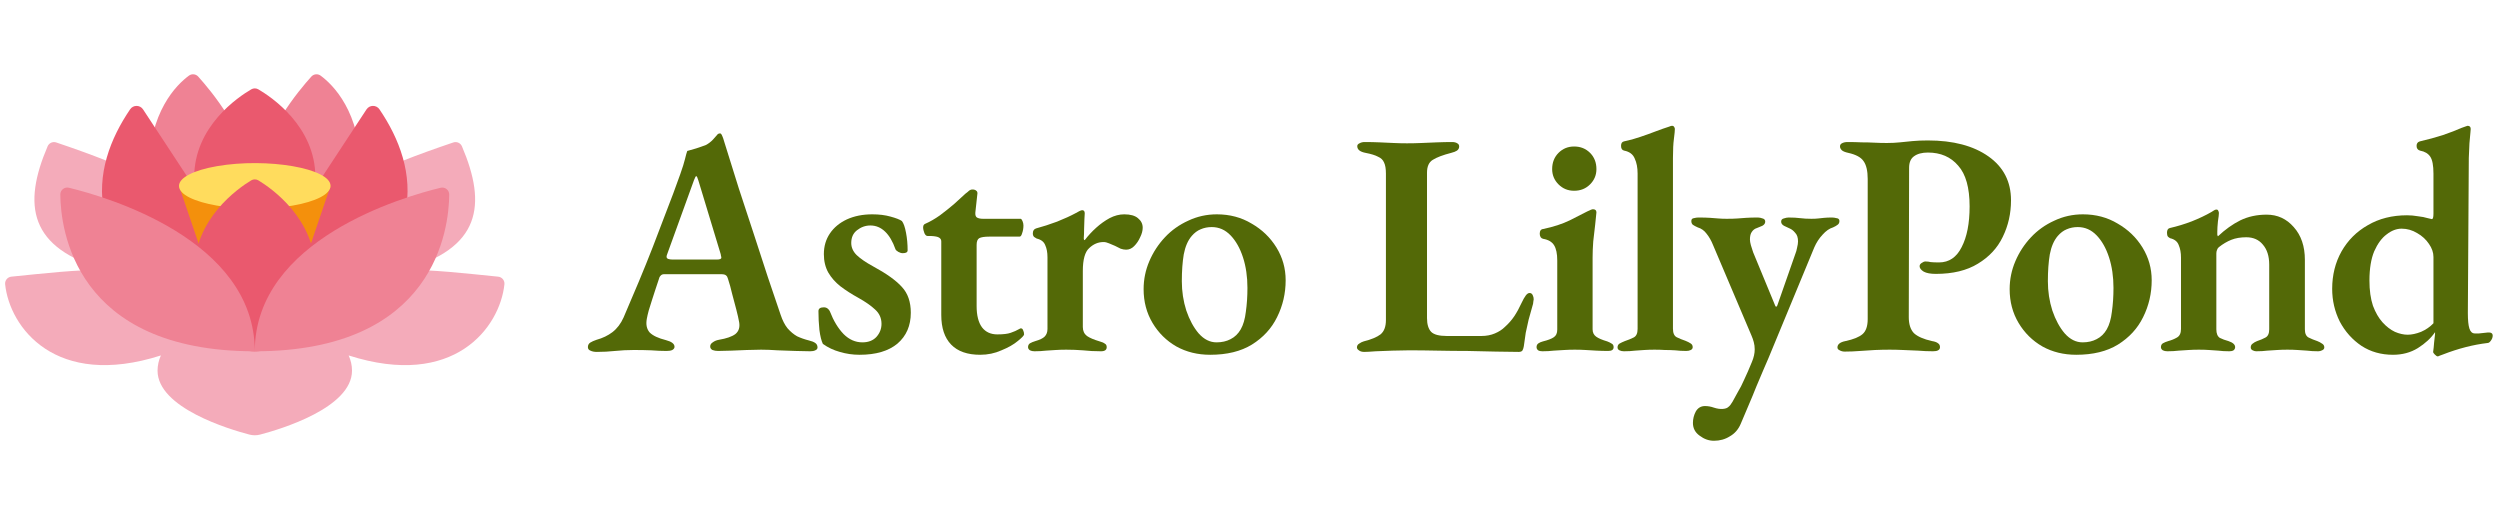
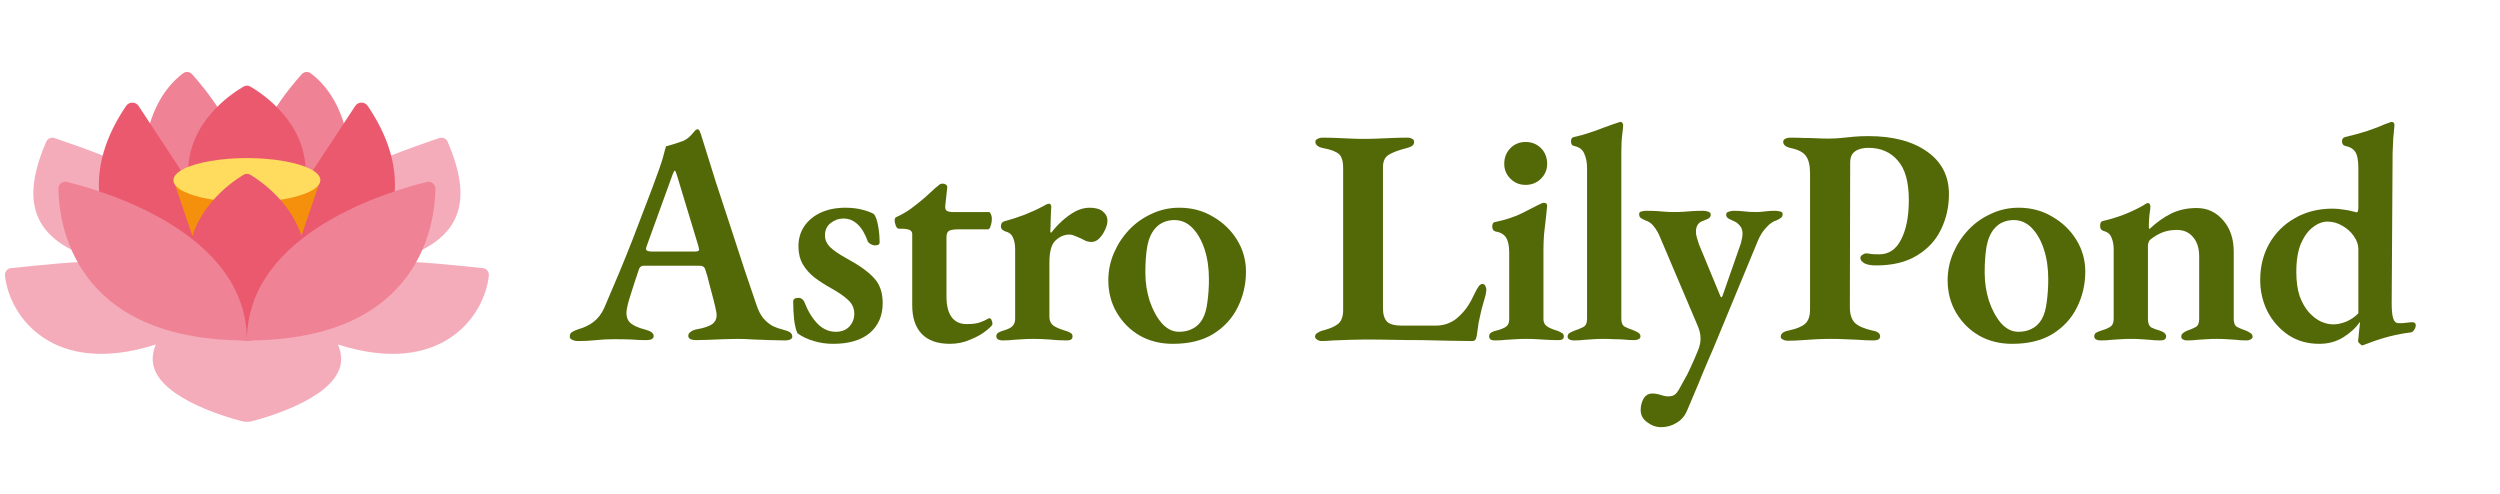
- <svg xmlns="http://www.w3.org/2000/svg" width="314" height="64" viewBox="0 0 314 64" fill="none">
+ <svg xmlns="http://www.w3.org/2000/svg" width="324" height="64" viewBox="0 0 324 64" fill="none">
  <path d="M27.244 33.868C22.513 33.868 18.678 28.918 18.678 21.546C18.678 14.011 22.229 10.604 23.731 9.499C24.091 9.234 24.594 9.286 24.894 9.618C26.449 11.343 31.049 16.835 31.049 21.443C31.049 28.817 31.97 33.868 27.244 33.868ZM36.756 33.868C41.487 33.868 45.322 28.918 45.322 21.546C45.322 14.011 41.771 10.604 40.269 9.499C39.908 9.234 39.406 9.286 39.105 9.618C37.551 11.343 32.951 16.835 32.951 21.443C32.951 28.817 32.03 33.868 36.756 33.868Z" fill="#EF8294" />
  <path d="M32 35.719C22.981 26.559 26.205 24.356 7.063 17.892C6.632 17.746 6.161 17.956 5.981 18.374C2.834 25.729 3.593 31.212 13.31 33.89C9.575 33.866 5.647 34.325 1.425 34.748C0.944 34.797 0.594 35.227 0.645 35.708C1.212 41.114 6.955 48.881 20.209 44.642C19.935 45.242 19.792 45.893 19.788 46.552C19.788 51.233 28.797 53.921 31.337 54.586C31.772 54.698 32.228 54.698 32.663 54.586C35.203 53.921 44.212 51.233 44.212 46.552C44.212 45.877 44.057 45.242 43.792 44.644C57.043 48.883 62.786 41.116 63.355 35.71C63.406 35.229 63.056 34.799 62.575 34.75C58.353 34.326 54.426 33.866 50.69 33.892C60.407 31.214 61.164 25.731 58.019 18.376C57.839 17.957 57.368 17.747 56.937 17.892C37.795 24.354 41.019 26.559 32 35.719Z" fill="#F4ABBA" />
  <path d="M47.658 13.728C47.266 13.152 46.416 13.159 46.033 13.74L40.348 22.395L39.605 22.393C39.605 22.353 39.613 22.317 39.613 22.277C39.613 15.862 34.062 12.162 32.441 11.218C32.17 11.061 31.835 11.061 31.564 11.218C29.943 12.162 24.389 15.862 24.389 22.277C24.389 22.317 24.397 22.353 24.397 22.393L23.654 22.395L17.967 13.74C17.584 13.159 16.733 13.154 16.343 13.73C13.87 17.369 12.089 21.882 13.098 26.765C15.013 36.052 23.331 40.624 32.004 38.574C40.671 40.624 48.989 36.053 50.904 26.765C51.911 21.881 50.13 17.367 47.658 13.728Z" fill="#EA596E" />
  <path d="M27.014 36.669L22.483 23.348H41.517L36.986 36.669H27.014Z" fill="#F4900C" />
  <path d="M22.483 23.348C22.474 25.545 30.398 26.921 36.747 25.825C39.702 25.315 41.521 24.37 41.517 23.348C41.527 21.151 33.602 19.774 27.253 20.87C24.298 21.38 22.479 22.325 22.483 23.348Z" fill="#FFDC5D" />
  <path d="M32.002 44.124C27.796 44.124 24.387 40.096 24.387 34.096C24.387 27.472 29.912 23.643 31.55 22.655C31.828 22.488 32.176 22.488 32.454 22.655C34.09 23.644 39.613 27.472 39.613 34.098C39.613 40.096 36.205 44.124 32.002 44.124Z" fill="#EA596E" />
  <path d="M56.424 24.438C56.425 23.872 55.899 23.453 55.348 23.581C50.69 24.705 32.061 30.071 32.002 44.058C31.941 30.071 13.312 24.705 8.654 23.581C8.101 23.446 7.569 23.869 7.576 24.438C7.613 28.714 9.319 44.12 31.996 44.124H32.004C54.681 44.12 56.387 28.714 56.424 24.438Z" fill="#EF8294" />
  <path d="M306.162 44.76C306.082 44.76 305.962 44.68 305.802 44.52C305.669 44.387 305.602 44.28 305.602 44.2C305.655 43.827 305.695 43.44 305.722 43.04C305.775 42.613 305.815 42.253 305.842 41.96V41.72C305.335 42.467 304.615 43.133 303.682 43.72C302.775 44.28 301.735 44.56 300.562 44.56C299.069 44.56 297.749 44.187 296.602 43.44C295.455 42.667 294.549 41.653 293.882 40.4C293.242 39.12 292.922 37.747 292.922 36.28C292.922 34.547 293.309 32.987 294.082 31.6C294.882 30.187 295.989 29.08 297.402 28.28C298.815 27.453 300.455 27.04 302.322 27.04C302.775 27.04 303.229 27.08 303.682 27.16C304.162 27.213 304.575 27.293 304.922 27.4C305.242 27.48 305.415 27.52 305.442 27.52C305.575 27.52 305.642 27.293 305.642 26.84V21.8C305.642 20.787 305.509 20.08 305.242 19.68C304.975 19.28 304.549 19.027 303.962 18.92C303.669 18.84 303.522 18.64 303.522 18.32C303.522 18.027 303.655 17.84 303.922 17.76C304.962 17.52 305.935 17.253 306.842 16.96C307.775 16.64 308.535 16.347 309.122 16.08C309.389 15.973 309.575 15.907 309.682 15.88C309.815 15.827 309.895 15.8 309.922 15.8C310.189 15.8 310.322 15.933 310.322 16.2C310.322 16.2 310.309 16.36 310.282 16.68C310.255 17 310.215 17.44 310.162 18C310.135 18.533 310.109 19.147 310.082 19.84L309.962 39.32C309.962 40.227 310.029 40.88 310.162 41.28C310.295 41.68 310.522 41.88 310.842 41.88C310.975 41.88 311.149 41.88 311.362 41.88C311.575 41.853 311.949 41.813 312.482 41.76C312.882 41.733 313.082 41.867 313.082 42.16C313.082 42.373 313.002 42.587 312.842 42.8C312.709 42.987 312.575 43.08 312.442 43.08C311.535 43.187 310.615 43.36 309.682 43.6C308.749 43.84 307.802 44.147 306.842 44.52C306.655 44.6 306.509 44.653 306.402 44.68C306.322 44.733 306.242 44.76 306.162 44.76ZM302.402 42.04C302.909 42.04 303.469 41.92 304.082 41.68C304.695 41.413 305.215 41.053 305.642 40.6V32.28C305.642 31.72 305.455 31.173 305.082 30.64C304.709 30.08 304.215 29.627 303.602 29.28C302.989 28.907 302.335 28.72 301.642 28.72C301.002 28.72 300.375 28.96 299.762 29.44C299.149 29.893 298.629 30.6 298.202 31.56C297.802 32.52 297.602 33.747 297.602 35.24C297.602 36.467 297.749 37.52 298.042 38.4C298.362 39.253 298.762 39.947 299.242 40.48C299.722 41.013 300.242 41.413 300.802 41.68C301.362 41.92 301.895 42.04 302.402 42.04Z" fill="#536907" />
  <path d="M272.213 44.12C271.999 44.12 271.813 44.08 271.653 44C271.493 43.893 271.413 43.76 271.413 43.6C271.413 43.387 271.493 43.227 271.653 43.12C271.839 43.013 272.066 42.92 272.333 42.84C272.733 42.733 273.093 42.587 273.413 42.4C273.76 42.213 273.933 41.853 273.933 41.32V32.36C273.933 31.747 273.839 31.227 273.653 30.8C273.493 30.347 273.133 30.053 272.573 29.92C272.466 29.867 272.373 29.8 272.293 29.72C272.213 29.613 272.173 29.453 272.173 29.24C272.173 28.893 272.293 28.693 272.533 28.64C273.466 28.427 274.386 28.147 275.293 27.8C276.226 27.427 277.04 27.04 277.733 26.64C277.84 26.587 277.946 26.52 278.053 26.44C278.16 26.36 278.266 26.32 278.373 26.32C278.506 26.32 278.586 26.373 278.613 26.48C278.666 26.56 278.693 26.653 278.693 26.76C278.693 26.947 278.653 27.293 278.573 27.8C278.519 28.307 278.493 28.747 278.493 29.12C278.493 29.227 278.493 29.347 278.493 29.48C278.52 29.587 278.546 29.653 278.573 29.68C279.479 28.827 280.413 28.16 281.373 27.68C282.359 27.2 283.466 26.96 284.693 26.96C286.053 26.96 287.186 27.48 288.093 28.52C289.026 29.56 289.493 30.933 289.493 32.64V41.36C289.493 41.893 289.653 42.24 289.973 42.4C290.293 42.56 290.653 42.707 291.053 42.84C291.266 42.92 291.466 43.027 291.653 43.16C291.839 43.267 291.933 43.427 291.933 43.64C291.933 43.8 291.839 43.92 291.653 44C291.493 44.08 291.333 44.12 291.173 44.12C290.64 44.12 290.173 44.093 289.773 44.04C289.373 44.013 288.973 43.987 288.573 43.96C288.2 43.933 287.773 43.92 287.293 43.92C286.839 43.92 286.413 43.933 286.013 43.96C285.613 43.987 285.2 44.013 284.773 44.04C284.373 44.093 283.906 44.12 283.373 44.12C283.24 44.12 283.093 44.08 282.933 44C282.773 43.92 282.693 43.8 282.693 43.64C282.693 43.427 282.773 43.267 282.933 43.16C283.093 43.027 283.28 42.92 283.493 42.84C283.893 42.707 284.24 42.56 284.533 42.4C284.853 42.24 285.013 41.893 285.013 41.36V33.24C285.013 32.173 284.746 31.333 284.213 30.72C283.706 30.107 283.013 29.8 282.133 29.8C281.413 29.8 280.786 29.907 280.253 30.12C279.72 30.333 279.2 30.64 278.693 31.04C278.586 31.12 278.506 31.24 278.453 31.4C278.4 31.533 278.373 31.68 278.373 31.84V41.36C278.373 41.893 278.52 42.253 278.813 42.44C279.133 42.6 279.493 42.733 279.893 42.84C280.453 43.027 280.733 43.28 280.733 43.6C280.733 43.76 280.666 43.893 280.533 44C280.4 44.08 280.226 44.12 280.013 44.12C279.479 44.12 279.013 44.093 278.613 44.04C278.213 44.013 277.826 43.987 277.453 43.96C277.08 43.933 276.653 43.92 276.173 43.92C275.72 43.92 275.293 43.933 274.893 43.96C274.493 43.987 274.079 44.013 273.653 44.04C273.226 44.093 272.746 44.12 272.213 44.12Z" fill="#536907" />
  <path d="M260.773 44.56C259.2 44.56 257.786 44.213 256.533 43.52C255.28 42.8 254.28 41.813 253.533 40.56C252.786 39.307 252.413 37.893 252.413 36.32C252.413 35.093 252.653 33.92 253.133 32.8C253.613 31.68 254.266 30.68 255.093 29.8C255.92 28.92 256.893 28.227 258.013 27.72C259.133 27.187 260.333 26.92 261.613 26.92C263.24 26.92 264.693 27.307 265.973 28.08C267.28 28.827 268.32 29.827 269.093 31.08C269.866 32.333 270.253 33.707 270.253 35.2C270.253 36.853 269.893 38.4 269.173 39.84C268.48 41.253 267.426 42.4 266.013 43.28C264.626 44.133 262.88 44.56 260.773 44.56ZM261.573 43C262.24 43 262.826 42.867 263.333 42.6C263.866 42.333 264.293 41.92 264.613 41.36C264.933 40.8 265.146 40.067 265.253 39.16C265.386 38.227 265.453 37.227 265.453 36.16C265.453 34.747 265.266 33.467 264.893 32.32C264.52 31.173 264 30.253 263.333 29.56C262.666 28.867 261.88 28.52 260.973 28.52C260.466 28.52 260 28.613 259.573 28.8C259.173 28.96 258.8 29.24 258.453 29.64C257.973 30.2 257.64 30.973 257.453 31.96C257.293 32.92 257.213 34.04 257.213 35.32C257.213 36.6 257.4 37.827 257.773 39C258.173 40.173 258.693 41.133 259.333 41.88C260 42.627 260.746 43 261.573 43Z" fill="#536907" />
  <path d="M231.703 44.16C231.463 44.16 231.25 44.107 231.063 44C230.877 43.92 230.783 43.8 230.783 43.64C230.783 43.24 231.117 42.973 231.783 42.84C232.797 42.627 233.517 42.333 233.943 41.96C234.37 41.587 234.583 40.96 234.583 40.08V22.48C234.583 21.467 234.41 20.72 234.063 20.24C233.743 19.76 233.103 19.413 232.143 19.2C231.77 19.12 231.503 19.013 231.343 18.88C231.183 18.72 231.103 18.56 231.103 18.4C231.103 18.213 231.183 18.08 231.343 18C231.53 17.893 231.77 17.84 232.063 17.84C232.703 17.84 233.29 17.853 233.823 17.88C234.383 17.88 234.917 17.893 235.423 17.92C235.93 17.947 236.45 17.96 236.983 17.96C237.57 17.96 238.117 17.933 238.623 17.88C239.157 17.827 239.69 17.773 240.223 17.72C240.783 17.667 241.423 17.64 242.143 17.64C245.317 17.64 247.85 18.307 249.743 19.64C251.637 20.973 252.583 22.813 252.583 25.16C252.583 26.813 252.237 28.347 251.543 29.76C250.877 31.147 249.837 32.267 248.423 33.12C247.037 33.973 245.277 34.4 243.143 34.4C242.477 34.4 241.97 34.307 241.623 34.12C241.277 33.907 241.103 33.68 241.103 33.44C241.103 33.28 241.183 33.147 241.343 33.04C241.53 32.907 241.69 32.84 241.823 32.84C242.063 32.84 242.29 32.867 242.503 32.92C242.743 32.947 243.09 32.96 243.543 32.96C244.797 32.96 245.743 32.32 246.383 31.04C247.05 29.76 247.383 28.053 247.383 25.92C247.383 23.573 246.903 21.867 245.943 20.8C245.01 19.707 243.743 19.16 242.143 19.16C241.397 19.16 240.81 19.32 240.383 19.64C239.983 19.933 239.783 20.413 239.783 21.08L239.743 39.84C239.743 40.72 239.957 41.387 240.383 41.84C240.837 42.267 241.597 42.6 242.663 42.84C243.01 42.893 243.263 42.987 243.423 43.12C243.583 43.227 243.663 43.387 243.663 43.6C243.663 43.787 243.583 43.92 243.423 44C243.29 44.08 243.077 44.12 242.783 44.12C242.17 44.12 241.543 44.093 240.903 44.04C240.263 44.013 239.637 43.987 239.023 43.96C238.437 43.933 237.877 43.92 237.343 43.92C236.757 43.92 236.143 43.933 235.503 43.96C234.89 43.987 234.263 44.027 233.623 44.08C232.983 44.133 232.343 44.16 231.703 44.16Z" fill="#536907" />
  <path d="M215.272 55.36C214.632 55.36 214.032 55.147 213.472 54.72C212.912 54.32 212.632 53.787 212.632 53.12C212.632 52.613 212.752 52.133 212.992 51.68C213.258 51.227 213.645 51 214.152 51C214.525 51 214.898 51.067 215.272 51.2C215.672 51.333 216.045 51.387 216.392 51.36C216.712 51.333 216.938 51.253 217.072 51.12C217.232 51.013 217.405 50.8 217.592 50.48C217.805 50.107 218.032 49.693 218.272 49.24C218.538 48.813 218.805 48.293 219.072 47.68C219.365 47.067 219.685 46.333 220.032 45.48C220.272 44.92 220.392 44.387 220.392 43.88C220.392 43.56 220.352 43.253 220.272 42.96C220.192 42.667 220.098 42.4 219.992 42.16L215.152 30.76C214.938 30.227 214.672 29.76 214.352 29.36C214.058 28.96 213.685 28.693 213.232 28.56C212.992 28.453 212.792 28.347 212.632 28.24C212.498 28.133 212.432 27.973 212.432 27.76C212.432 27.547 212.538 27.427 212.752 27.4C212.965 27.347 213.152 27.32 213.312 27.32C213.925 27.32 214.418 27.333 214.792 27.36C215.165 27.387 215.512 27.413 215.832 27.44C216.152 27.467 216.498 27.48 216.872 27.48C217.432 27.48 217.885 27.467 218.232 27.44C218.578 27.413 218.938 27.387 219.312 27.36C219.712 27.333 220.205 27.32 220.792 27.32C220.978 27.32 221.178 27.36 221.392 27.44C221.605 27.493 221.712 27.627 221.712 27.84C221.712 28.053 221.592 28.227 221.352 28.36C221.112 28.467 220.885 28.56 220.672 28.64C220.405 28.72 220.192 28.88 220.032 29.12C219.872 29.333 219.792 29.653 219.792 30.08C219.792 30.267 219.832 30.507 219.912 30.8C219.992 31.067 220.085 31.36 220.192 31.68L222.952 38.36C222.978 38.467 223.032 38.52 223.112 38.52C223.138 38.52 223.178 38.467 223.232 38.36L225.512 31.84C225.592 31.653 225.658 31.413 225.712 31.12C225.792 30.8 225.832 30.533 225.832 30.32C225.832 29.84 225.712 29.48 225.472 29.24C225.258 28.973 225.018 28.787 224.752 28.68C224.538 28.573 224.312 28.467 224.072 28.36C223.832 28.227 223.712 28.053 223.712 27.84C223.712 27.627 223.818 27.493 224.032 27.44C224.272 27.36 224.472 27.32 224.632 27.32C225.218 27.32 225.712 27.347 226.112 27.4C226.512 27.453 226.978 27.48 227.512 27.48C227.858 27.48 228.138 27.467 228.352 27.44C228.592 27.413 228.845 27.387 229.112 27.36C229.378 27.333 229.712 27.32 230.112 27.32C230.272 27.32 230.458 27.347 230.672 27.4C230.912 27.427 231.032 27.547 231.032 27.76C231.032 27.973 230.952 28.133 230.792 28.24C230.658 28.347 230.472 28.453 230.232 28.56C229.778 28.693 229.338 29 228.912 29.48C228.485 29.933 228.138 30.467 227.872 31.08L222.112 45C221.952 45.373 221.738 45.867 221.472 46.48C221.205 47.12 220.912 47.813 220.592 48.56C220.298 49.307 219.978 50.08 219.632 50.88C219.285 51.68 218.952 52.467 218.632 53.24C218.338 53.933 217.885 54.453 217.272 54.8C216.685 55.173 216.018 55.36 215.272 55.36Z" fill="#536907" />
  <path d="M203.963 44.12C203.75 44.12 203.563 44.08 203.403 44C203.243 43.92 203.163 43.8 203.163 43.64C203.163 43.427 203.243 43.267 203.403 43.16C203.59 43.053 203.816 42.947 204.083 42.84C204.483 42.707 204.843 42.56 205.163 42.4C205.51 42.24 205.683 41.88 205.683 41.32V21.8C205.683 21.053 205.563 20.427 205.323 19.92C205.11 19.387 204.67 19.053 204.003 18.92C203.736 18.867 203.603 18.667 203.603 18.32C203.603 18 203.723 17.813 203.963 17.76C204.63 17.627 205.31 17.44 206.003 17.2C206.723 16.96 207.39 16.72 208.003 16.48C208.643 16.24 209.176 16.053 209.603 15.92C209.79 15.84 209.923 15.8 210.003 15.8C210.136 15.8 210.23 15.853 210.283 15.96C210.336 16.04 210.363 16.12 210.363 16.2C210.363 16.413 210.323 16.827 210.243 17.44C210.163 18.027 210.123 18.827 210.123 19.84V41.28C210.123 41.84 210.283 42.2 210.603 42.36C210.923 42.52 211.283 42.667 211.683 42.8C211.95 42.907 212.163 43.013 212.323 43.12C212.51 43.227 212.603 43.387 212.603 43.6C212.603 43.76 212.523 43.88 212.363 43.96C212.203 44.04 212.016 44.08 211.803 44.08C211.296 44.08 210.83 44.053 210.403 44C209.976 43.973 209.55 43.96 209.123 43.96C208.723 43.933 208.283 43.92 207.803 43.92C207.35 43.92 206.923 43.933 206.523 43.96C206.15 43.987 205.763 44.013 205.363 44.04C204.963 44.093 204.496 44.12 203.963 44.12Z" fill="#536907" />
  <path d="M193.711 44.12C193.498 44.12 193.324 44.08 193.191 44C193.058 43.893 192.991 43.76 192.991 43.6C192.991 43.387 193.071 43.227 193.231 43.12C193.391 43.013 193.578 42.933 193.791 42.88C194.431 42.72 194.884 42.547 195.151 42.36C195.444 42.173 195.591 41.853 195.591 41.4V32.72C195.591 31.867 195.458 31.227 195.191 30.8C194.924 30.373 194.471 30.107 193.831 30C193.698 29.973 193.591 29.907 193.511 29.8C193.431 29.667 193.391 29.52 193.391 29.36C193.391 28.987 193.538 28.787 193.831 28.76C195.111 28.493 196.218 28.133 197.151 27.68C198.111 27.2 198.844 26.827 199.351 26.56C199.724 26.373 199.964 26.28 200.071 26.28C200.364 26.28 200.511 26.413 200.511 26.68C200.484 27.053 200.431 27.573 200.351 28.24C200.271 28.88 200.191 29.573 200.111 30.32C200.058 31.04 200.031 31.72 200.031 32.36V41.36C200.031 41.76 200.178 42.067 200.471 42.28C200.764 42.493 201.231 42.693 201.871 42.88C202.084 42.96 202.271 43.053 202.431 43.16C202.591 43.24 202.671 43.387 202.671 43.6C202.671 43.92 202.444 44.08 201.991 44.08C201.484 44.08 200.991 44.067 200.511 44.04C200.058 44.013 199.604 43.987 199.151 43.96C198.724 43.933 198.271 43.92 197.791 43.92C197.338 43.92 196.898 43.933 196.471 43.96C196.044 43.987 195.604 44.013 195.151 44.04C194.724 44.093 194.244 44.12 193.711 44.12ZM197.711 23.96C196.938 23.96 196.284 23.693 195.751 23.16C195.218 22.627 194.951 21.987 194.951 21.24C194.951 20.413 195.218 19.733 195.751 19.2C196.284 18.667 196.938 18.4 197.711 18.4C198.511 18.4 199.178 18.667 199.711 19.2C200.244 19.733 200.511 20.413 200.511 21.24C200.511 21.987 200.244 22.627 199.711 23.16C199.178 23.693 198.511 23.96 197.711 23.96Z" fill="#536907" />
  <path d="M171.352 44.2C171.059 44.2 170.833 44.133 170.673 44C170.513 43.893 170.432 43.773 170.432 43.64C170.432 43.427 170.526 43.267 170.712 43.16C170.899 43.027 171.086 42.933 171.272 42.88C172.232 42.64 172.939 42.347 173.392 42C173.846 41.627 174.072 41.027 174.072 40.2V21.8C174.072 21.187 173.992 20.72 173.832 20.4C173.699 20.08 173.446 19.84 173.072 19.68C172.726 19.493 172.206 19.333 171.512 19.2C170.819 19.067 170.472 18.787 170.472 18.36C170.472 18.2 170.566 18.08 170.752 18C170.939 17.893 171.152 17.84 171.392 17.84C172.059 17.84 172.686 17.853 173.272 17.88C173.886 17.907 174.473 17.933 175.033 17.96C175.593 17.987 176.152 18 176.712 18C177.326 18 177.939 17.987 178.552 17.96C179.192 17.933 179.832 17.907 180.472 17.88C181.139 17.853 181.779 17.84 182.393 17.84C182.659 17.84 182.873 17.893 183.033 18C183.193 18.08 183.272 18.213 183.272 18.4C183.272 18.613 183.179 18.787 182.993 18.92C182.833 19.027 182.592 19.12 182.272 19.2C181.232 19.467 180.459 19.76 179.952 20.08C179.472 20.373 179.232 20.907 179.232 21.68V39.96C179.232 40.733 179.406 41.307 179.752 41.68C180.099 42.027 180.752 42.2 181.712 42.2H186.072C186.686 42.2 187.246 42.093 187.752 41.88C188.259 41.667 188.673 41.4 188.993 41.08C189.472 40.653 189.872 40.2 190.192 39.72C190.512 39.24 190.819 38.68 191.112 38.04C191.299 37.64 191.473 37.333 191.632 37.12C191.792 36.907 191.952 36.8 192.112 36.8C192.299 36.8 192.432 36.893 192.512 37.08C192.592 37.24 192.632 37.413 192.632 37.6C192.632 37.627 192.619 37.707 192.592 37.84C192.566 37.973 192.552 38.08 192.552 38.16C192.339 38.933 192.152 39.6 191.993 40.16C191.859 40.72 191.739 41.267 191.632 41.8C191.552 42.307 191.473 42.867 191.393 43.48C191.366 43.667 191.312 43.84 191.232 44C191.152 44.133 190.992 44.2 190.752 44.2C189.952 44.2 188.992 44.187 187.872 44.16C186.752 44.133 185.566 44.107 184.312 44.08C183.059 44.08 181.792 44.067 180.512 44.04C179.259 44.013 178.072 44 176.952 44C176.366 44 175.686 44.013 174.912 44.04C174.166 44.067 173.459 44.093 172.792 44.12C172.126 44.173 171.646 44.2 171.352 44.2Z" fill="#536907" />
  <path d="M151.998 44.56C150.424 44.56 149.011 44.213 147.758 43.52C146.504 42.8 145.504 41.813 144.758 40.56C144.011 39.307 143.638 37.893 143.638 36.32C143.638 35.093 143.878 33.92 144.358 32.8C144.838 31.68 145.491 30.68 146.318 29.8C147.144 28.92 148.118 28.227 149.238 27.72C150.358 27.187 151.558 26.92 152.838 26.92C154.464 26.92 155.918 27.307 157.198 28.08C158.504 28.827 159.544 29.827 160.318 31.08C161.091 32.333 161.478 33.707 161.478 35.2C161.478 36.853 161.118 38.4 160.398 39.84C159.704 41.253 158.651 42.4 157.238 43.28C155.851 44.133 154.104 44.56 151.998 44.56ZM152.798 43C153.464 43 154.051 42.867 154.558 42.6C155.091 42.333 155.518 41.92 155.838 41.36C156.158 40.8 156.371 40.067 156.478 39.16C156.611 38.227 156.678 37.227 156.678 36.16C156.678 34.747 156.491 33.467 156.118 32.32C155.744 31.173 155.224 30.253 154.558 29.56C153.891 28.867 153.104 28.52 152.198 28.52C151.691 28.52 151.224 28.613 150.798 28.8C150.398 28.96 150.024 29.24 149.678 29.64C149.198 30.2 148.864 30.973 148.678 31.96C148.518 32.92 148.438 34.04 148.438 35.32C148.438 36.6 148.624 37.827 148.998 39C149.398 40.173 149.918 41.133 150.558 41.88C151.224 42.627 151.971 43 152.798 43Z" fill="#536907" />
  <path d="M129.923 44.12C129.709 44.12 129.523 44.08 129.363 44C129.203 43.893 129.123 43.76 129.123 43.6C129.123 43.387 129.203 43.227 129.363 43.12C129.549 43.013 129.776 42.92 130.043 42.84C130.603 42.68 130.989 42.493 131.203 42.28C131.443 42.04 131.563 41.72 131.563 41.32V32.32C131.563 31.707 131.469 31.2 131.283 30.8C131.123 30.373 130.763 30.093 130.203 29.96C130.096 29.907 129.989 29.84 129.883 29.76C129.776 29.653 129.723 29.507 129.723 29.32C129.723 28.973 129.869 28.76 130.163 28.68C130.963 28.467 131.829 28.187 132.763 27.84C133.696 27.467 134.483 27.107 135.123 26.76C135.256 26.68 135.403 26.6 135.563 26.52C135.723 26.44 135.843 26.4 135.923 26.4C136.136 26.4 136.243 26.533 136.243 26.8C136.243 26.907 136.229 27.147 136.203 27.52C136.203 27.893 136.189 28.307 136.163 28.76C136.163 29.187 136.149 29.573 136.123 29.92C136.123 30.08 136.163 30.16 136.243 30.16C136.669 29.6 137.149 29.08 137.683 28.6C138.216 28.12 138.776 27.72 139.363 27.4C139.976 27.08 140.589 26.92 141.203 26.92C141.976 26.92 142.549 27.08 142.923 27.4C143.323 27.72 143.523 28.12 143.523 28.6C143.523 28.973 143.416 29.373 143.203 29.8C143.016 30.227 142.763 30.6 142.443 30.92C142.149 31.213 141.816 31.36 141.443 31.36C141.229 31.36 141.003 31.32 140.763 31.24C140.523 31.133 140.283 31.013 140.043 30.88C139.803 30.773 139.549 30.667 139.283 30.56C139.043 30.453 138.816 30.4 138.603 30.4C137.936 30.4 137.336 30.653 136.803 31.16C136.269 31.64 136.003 32.6 136.003 34.04V41.08C136.003 41.56 136.176 41.933 136.523 42.2C136.869 42.44 137.403 42.667 138.123 42.88C138.416 42.96 138.629 43.053 138.763 43.16C138.923 43.24 139.003 43.387 139.003 43.6C139.003 43.947 138.763 44.12 138.283 44.12C137.483 44.12 136.723 44.08 136.003 44C135.309 43.947 134.616 43.92 133.923 43.92C133.469 43.92 133.029 43.933 132.603 43.96C132.203 43.987 131.789 44.013 131.363 44.04C130.936 44.093 130.456 44.12 129.923 44.12Z" fill="#536907" />
  <path d="M123.104 44.56C121.504 44.56 120.29 44.133 119.464 43.28C118.637 42.427 118.224 41.187 118.224 39.56V30.32C118.224 30.107 118.13 29.947 117.944 29.84C117.784 29.733 117.45 29.667 116.944 29.64H116.504C116.344 29.64 116.21 29.52 116.104 29.28C115.997 29.013 115.944 28.76 115.944 28.52C115.944 28.467 115.957 28.4 115.984 28.32C116.037 28.213 116.104 28.147 116.184 28.12C116.797 27.853 117.424 27.493 118.064 27.04C118.704 26.56 119.304 26.08 119.864 25.6C120.424 25.093 120.89 24.667 121.264 24.32C121.45 24.187 121.597 24.067 121.704 23.96C121.837 23.853 121.984 23.8 122.144 23.8C122.357 23.8 122.517 23.853 122.624 23.96C122.757 24.04 122.797 24.213 122.744 24.48L122.504 26.68C122.477 27 122.544 27.213 122.704 27.32C122.89 27.427 123.144 27.48 123.464 27.48H128.184C128.264 27.48 128.344 27.573 128.424 27.76C128.504 27.947 128.544 28.133 128.544 28.32C128.544 28.667 128.49 28.987 128.384 29.28C128.304 29.573 128.197 29.72 128.064 29.72H124.264C123.65 29.72 123.224 29.787 122.984 29.92C122.77 30.053 122.664 30.333 122.664 30.76V38.44C122.664 39.613 122.89 40.507 123.344 41.12C123.797 41.707 124.437 42 125.264 42C126.01 42 126.57 41.933 126.944 41.8C127.344 41.667 127.704 41.507 128.024 41.32C128.104 41.267 128.17 41.24 128.224 41.24C128.357 41.24 128.45 41.32 128.504 41.48C128.584 41.64 128.624 41.813 128.624 42C128.624 42.133 128.357 42.413 127.824 42.84C127.317 43.267 126.637 43.653 125.784 44C124.957 44.373 124.064 44.56 123.104 44.56Z" fill="#536907" />
  <path d="M107.957 44.56C107.104 44.56 106.277 44.44 105.477 44.2C104.704 43.987 103.997 43.653 103.357 43.2C103.171 42.827 103.024 42.24 102.917 41.44C102.837 40.64 102.797 39.853 102.797 39.08C102.797 38.76 103.024 38.6 103.477 38.6C103.664 38.6 103.824 38.653 103.957 38.76C104.091 38.867 104.184 38.987 104.237 39.12C104.691 40.293 105.264 41.24 105.957 41.96C106.651 42.653 107.437 43 108.317 43C109.064 43 109.651 42.773 110.077 42.32C110.504 41.84 110.717 41.293 110.717 40.68C110.717 39.96 110.451 39.36 109.917 38.88C109.411 38.4 108.704 37.907 107.797 37.4C106.971 36.947 106.224 36.467 105.557 35.96C104.917 35.453 104.411 34.88 104.037 34.24C103.664 33.573 103.477 32.8 103.477 31.92C103.477 30.933 103.731 30.067 104.237 29.32C104.744 28.573 105.451 27.987 106.357 27.56C107.291 27.133 108.357 26.92 109.557 26.92C110.411 26.92 111.171 27.013 111.837 27.2C112.531 27.387 113.011 27.573 113.277 27.76C113.491 28.027 113.664 28.52 113.797 29.24C113.931 29.933 113.997 30.667 113.997 31.44C113.997 31.68 113.797 31.8 113.397 31.8C113.211 31.8 113.024 31.747 112.837 31.64C112.651 31.533 112.531 31.427 112.477 31.32C112.131 30.333 111.691 29.587 111.157 29.08C110.624 28.573 110.011 28.32 109.317 28.32C108.704 28.32 108.144 28.52 107.637 28.92C107.157 29.293 106.917 29.827 106.917 30.52C106.917 31.08 107.144 31.587 107.597 32.04C108.077 32.493 108.757 32.96 109.637 33.44C111.317 34.347 112.531 35.213 113.277 36.04C114.024 36.84 114.397 37.92 114.397 39.28C114.397 40.907 113.837 42.2 112.717 43.16C111.597 44.093 110.011 44.56 107.957 44.56Z" fill="#536907" />
  <path d="M74.96 44.2C74.64 44.2 74.373 44.147 74.16 44.04C73.947 43.96 73.84 43.813 73.84 43.6C73.84 43.36 73.933 43.173 74.12 43.04C74.333 42.907 74.6 42.787 74.92 42.68C75.693 42.467 76.36 42.147 76.92 41.72C77.507 41.267 77.973 40.653 78.32 39.88C78.987 38.307 79.627 36.8 80.24 35.36C80.853 33.893 81.44 32.44 82 31C82.56 29.56 83.12 28.093 83.68 26.6C84.267 25.107 84.853 23.533 85.44 21.88C85.733 21.053 85.933 20.413 86.04 19.96C86.147 19.507 86.24 19.173 86.32 18.96C86.72 18.853 87.093 18.747 87.44 18.64C87.787 18.533 88.173 18.4 88.6 18.24C88.973 18.053 89.293 17.813 89.56 17.52C89.827 17.227 90.027 17 90.16 16.84C90.24 16.787 90.32 16.76 90.4 16.76C90.48 16.733 90.56 16.787 90.64 16.92C90.72 17.08 90.787 17.24 90.84 17.4C90.893 17.56 90.947 17.733 91 17.92C91.587 19.813 92.187 21.733 92.8 23.68C93.44 25.6 94.067 27.507 94.68 29.4C95.293 31.267 95.88 33.067 96.44 34.8C97.027 36.507 97.56 38.08 98.04 39.52C98.28 40.24 98.573 40.813 98.92 41.24C99.293 41.667 99.693 42 100.12 42.24C100.573 42.453 101.067 42.627 101.6 42.76C101.947 42.84 102.213 42.947 102.4 43.08C102.587 43.213 102.68 43.4 102.68 43.64C102.68 43.8 102.587 43.92 102.4 44C102.24 44.08 102.027 44.12 101.76 44.12C101.28 44.12 100.667 44.107 99.92 44.08C99.2 44.053 98.453 44.027 97.68 44C96.907 43.947 96.213 43.92 95.6 43.92C95.067 43.92 94.467 43.933 93.8 43.96C93.16 43.987 92.507 44.013 91.84 44.04C91.2 44.067 90.653 44.08 90.2 44.08C89.933 44.08 89.693 44.04 89.48 43.96C89.293 43.853 89.2 43.707 89.2 43.52C89.2 43.307 89.307 43.133 89.52 43C89.733 42.84 89.987 42.733 90.28 42.68C91.24 42.52 91.933 42.28 92.36 41.96C92.787 41.613 92.947 41.12 92.84 40.48C92.76 40.027 92.64 39.493 92.48 38.88C92.32 38.24 92.147 37.587 91.96 36.92C91.8 36.227 91.627 35.6 91.44 35.04C91.387 34.827 91.307 34.68 91.2 34.6C91.093 34.493 90.893 34.44 90.6 34.44H83.4C83.213 34.44 83.067 34.507 82.96 34.64C82.853 34.747 82.773 34.92 82.72 35.16C82.613 35.507 82.48 35.907 82.32 36.36C82.187 36.787 82.04 37.24 81.88 37.72C81.747 38.173 81.613 38.6 81.48 39C81.373 39.4 81.293 39.747 81.24 40.04C81.107 40.76 81.227 41.333 81.6 41.76C82 42.16 82.68 42.48 83.64 42.72C84.36 42.907 84.72 43.187 84.72 43.56C84.72 43.72 84.627 43.853 84.44 43.96C84.28 44.04 84.04 44.08 83.72 44.08C83.107 44.08 82.467 44.053 81.8 44C81.133 43.973 80.4 43.96 79.6 43.96C78.8 43.96 78.013 44 77.24 44.08C76.493 44.16 75.733 44.2 74.96 44.2ZM84.48 32.6H90.04C90.413 32.6 90.6 32.52 90.6 32.36C90.6 32.28 90.587 32.213 90.56 32.16C90.56 32.107 90.547 32.027 90.52 31.92L87.72 22.68C87.613 22.307 87.52 22.12 87.44 22.12C87.387 22.12 87.293 22.293 87.16 22.64L83.8 31.92C83.747 32.053 83.72 32.16 83.72 32.24C83.72 32.373 83.787 32.467 83.92 32.52C84.08 32.573 84.267 32.6 84.48 32.6Z" fill="#536907" />
</svg>
